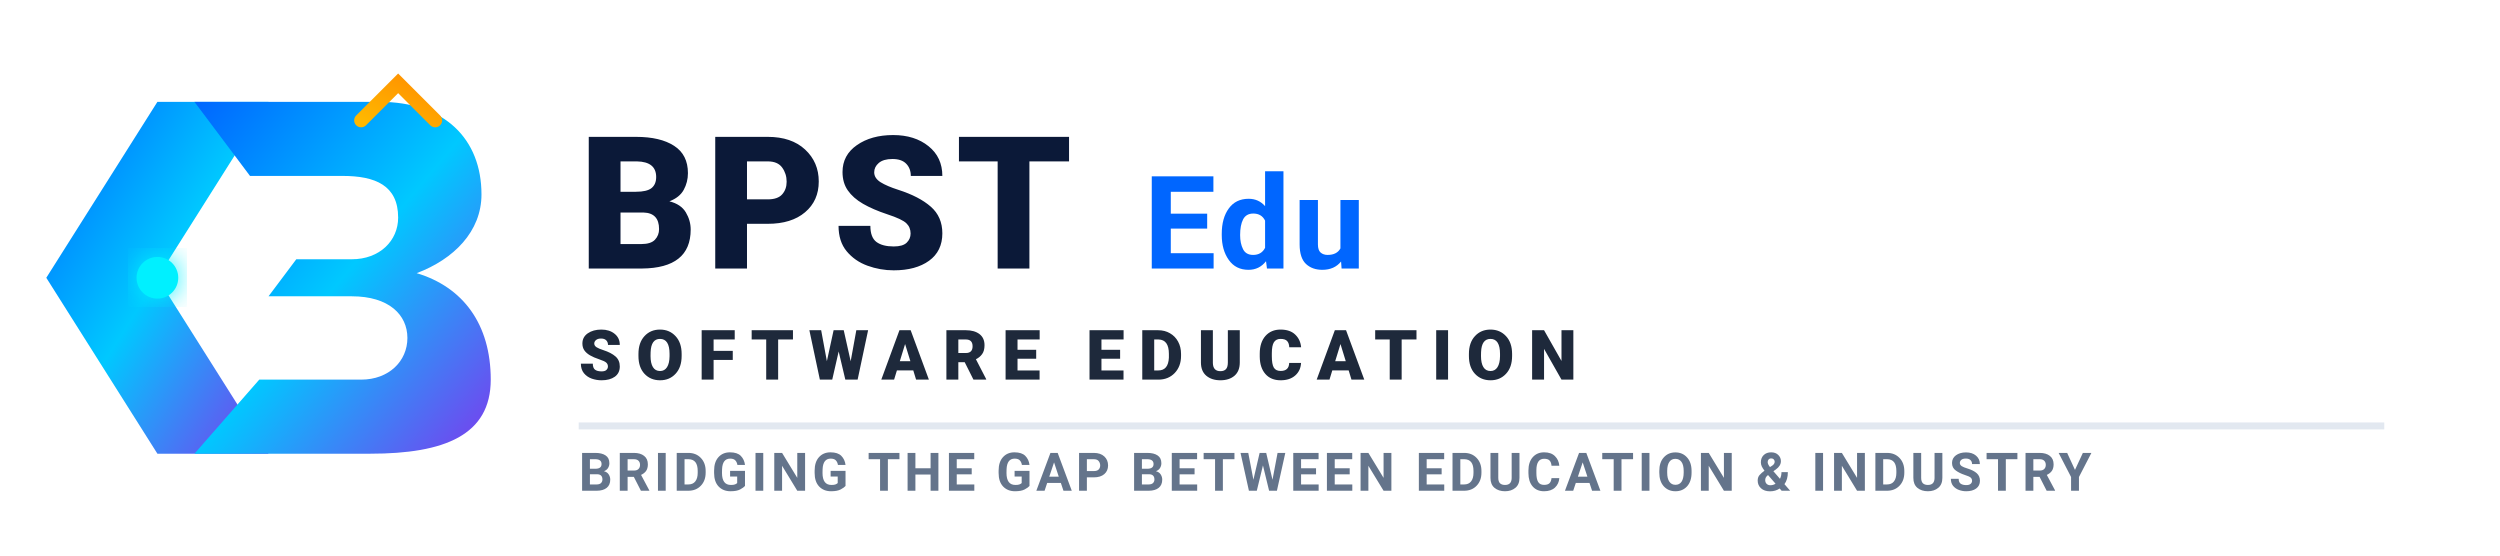
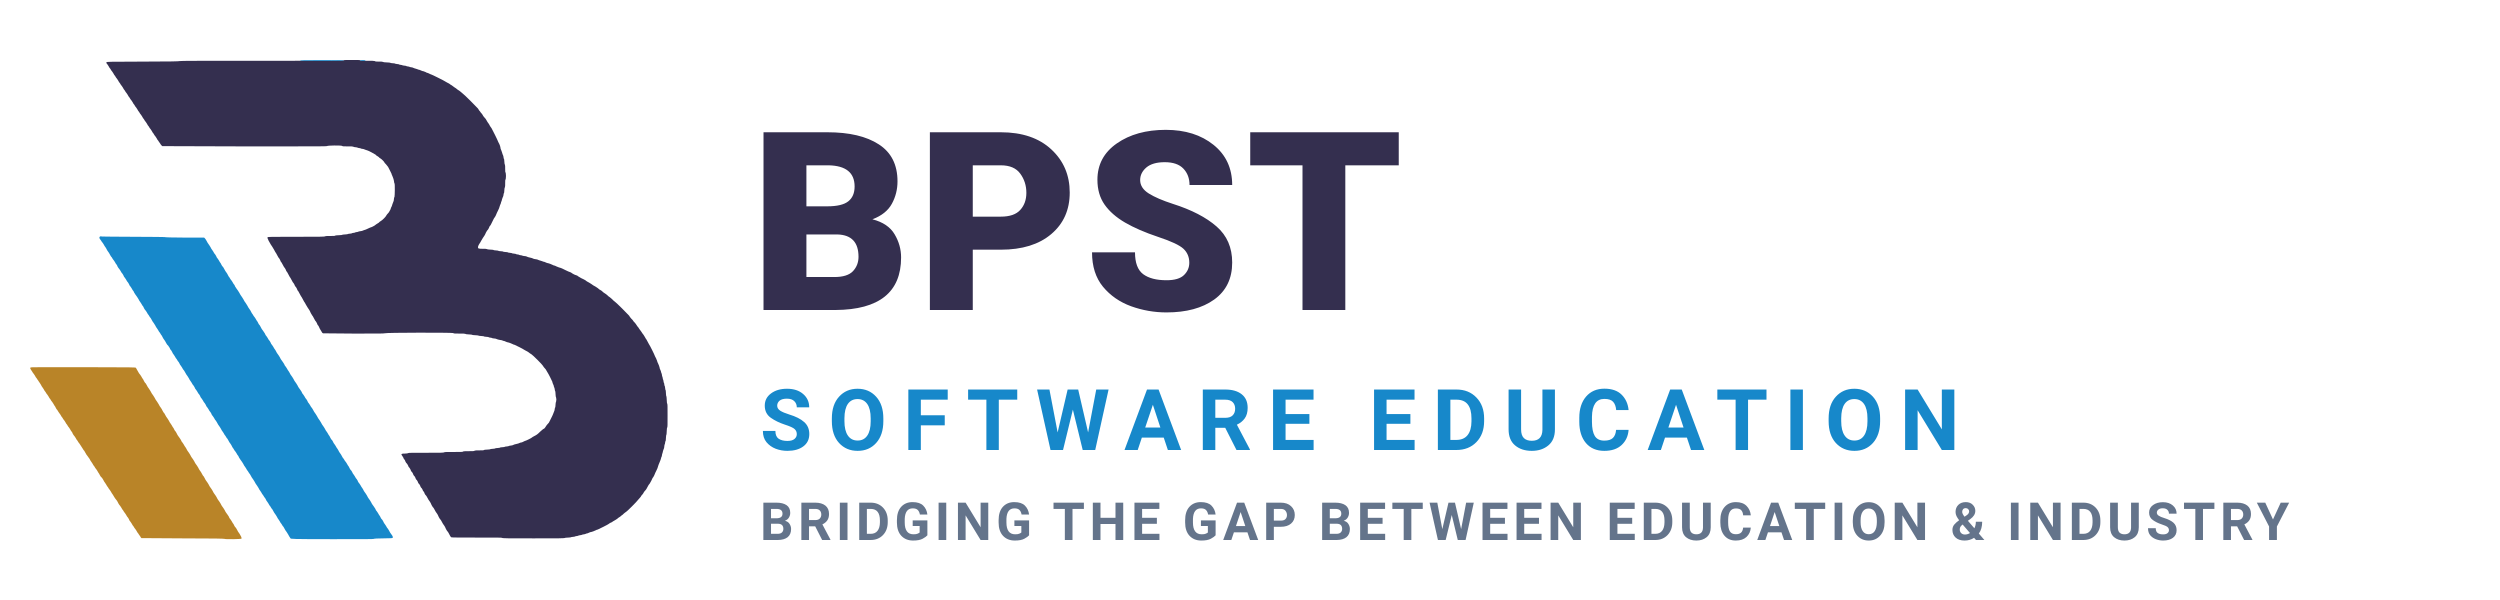
- <svg xmlns="http://www.w3.org/2000/svg" viewBox="0 0 540 120" width="100%" height="100%" aria-label="BPST Software Education Logo">
-   <defs>
-     <linearGradient id="bpstGrad" x1="0%" y1="0%" x2="100%" y2="100%">
-       <stop offset="0%" stop-color="#0066FF" />
-       <stop offset="50%" stop-color="#00C8FF" />
-       <stop offset="100%" stop-color="#7C3AED" />
-     </linearGradient>
-     <linearGradient id="accentGrad" x1="0%" y1="100%" x2="100%" y2="0%">
-       <stop offset="0%" stop-color="#FFB800" />
-       <stop offset="100%" stop-color="#FF9000" />
-     </linearGradient>
-     <filter id="subtleGlow" x="-20%" y="-20%" width="140%" height="140%">
-       <feGaussianBlur stdDeviation="3" result="blur" />
-       <feComposite in="SourceGraphic" in2="blur" operator="over" />
-     </filter>
-   </defs>
-   <g transform="translate(10, 12)">
-     <path d="M 0,48 L 24,10 L 48,10 L 24,48 L 48,86 L 24,86 Z" fill="url(#bpstGrad)" />
-     <path d="M 32,10 L 72,10 C 86,10 94,18 94,30 C 94,38 88,44 80,47 C 90,50 96,58 96,70 C 96,82 86,86 70,86 L 32,86 L 46,70 L 68,70 C 74,70 78,66 78,61 C 78,56 74,52 66,52 L 48,52 L 54,44 L 66,44 C 72,44 76,40 76,35 C 76,28 71,26 64,26 L 44,26 Z" fill="url(#bpstGrad)" />
-     <circle cx="24" cy="48" r="4.5" fill="#00F0FF" filter="url(#subtleGlow)" />
-     <path d="M 68,14 L 76,6 L 84,14" stroke="url(#accentGrad)" stroke-width="3" stroke-linecap="round" fill="none" />
+ <svg xmlns="http://www.w3.org/2000/svg" viewBox="0 0 500 120" role="img" aria-label="BPST Software Education">
+   <g transform="translate(6 12) scale(0.05333) translate(-87 0)">
+     <g transform="translate(0,1902) scale(1,-1)">
+       <path fill="#342f4f" d="M1264 1901 c-1 -2 -36 -2 -307 -2 -242 0 -305 0 -308 -1 -2 -1 -33 -2 -138 -2 -128 0 -136 -1 -137 -2 -1 -2 -1 -2 0 -4 0 -1 2 -3 3 -4 1 -2 3 -5 4 -6 1 -2 3 -5 4 -7 2 -2 4 -5 5 -7 1 -2 3 -5 5 -7 1 -2 3 -5 4 -6 1 -2 3 -5 4 -7 2 -2 4 -5 5 -7 1 -2 3 -5 5 -7 1 -2 3 -5 4 -6 1 -2 3 -5 4 -7 2 -2 4 -5 5 -7 1 -2 3 -5 5 -7 1 -2 3 -5 4 -6 1 -2 3 -5 4 -7 2 -2 4 -5 5 -7 1 -2 3 -5 5 -7 1 -2 3 -5 4 -6 1 -2 3 -5 4 -7 2 -2 4 -5 5 -7 1 -2 3 -5 5 -7 1 -2 3 -5 4 -6 1 -2 3 -5 4 -7 2 -2 4 -5 5 -7 1 -2 3 -5 5 -7 1 -2 3 -5 4 -6 1 -2 3 -5 4 -7 2 -2 4 -5 5 -7 1 -2 3 -5 5 -7 1 -2 3 -5 4 -6 1 -2 3 -5 4 -7 2 -2 4 -5 5 -7 1 -2 3 -5 5 -7 1 -2 3 -5 4 -6 1 -2 3 -5 4 -7 2 -2 4 -5 5 -7 1 -2 3 -5 5 -7 1 -2 3 -5 4 -6 1 -2 3 -5 4 -7 2 -2 4 -5 5 -7 1 -2 3 -5 5 -7 1 -2 3 -5 4 -6 1 -2 3 -5 4 -7 2 -2 4 -5 5 -7 2 -3 4 -6 5 -7 1 -2 3 -5 5 -7 l3 -3 307 -1 c272 0 307 0 310 1 4 3 53 3 57 1 2 -2 7 -2 21 -2 14 0 19 0 21 -1 1 -1 5 -2 8 -2 2 0 6 -1 7 -1 1 -1 4 -2 6 -2 2 0 5 -1 6 -1 1 -1 4 -2 6 -2 1 0 4 -1 6 -1 5 -2 10 -4 14 -5 5 -1 28 -14 31 -16 1 -2 4 -4 6 -5 2 -1 5 -3 6 -4 1 -2 4 -4 6 -5 4 -2 15 -13 15 -15 0 -1 3 -4 6 -7 3 -4 6 -8 8 -10 3 -6 13 -25 13 -26 0 -1 1 -5 3 -8 4 -10 5 -13 6 -19 0 -4 1 -7 2 -9 2 -3 1 -47 0 -50 -1 -1 -2 -5 -2 -7 0 -3 -1 -6 -1 -8 -2 -5 -4 -10 -5 -13 0 -2 -2 -6 -3 -9 -2 -3 -3 -6 -3 -7 0 -1 -1 -4 -7 -14 -2 -2 -4 -5 -7 -8 -2 -3 -4 -6 -4 -6 0 -2 -14 -16 -18 -18 -2 -1 -5 -3 -6 -4 -1 -2 -4 -4 -6 -5 -4 -2 -9 -6 -13 -9 -3 -2 -11 -6 -12 -6 -1 0 -6 -2 -10 -4 -5 -2 -10 -5 -11 -5 -4 -1 -9 -3 -14 -5 -2 0 -5 -1 -6 -1 -2 0 -5 -1 -6 -1 -1 -1 -4 -2 -6 -2 -2 0 -5 -1 -6 -1 -1 -1 -4 -2 -6 -2 -2 0 -5 -1 -6 -1 -1 -1 -5 -2 -7 -2 -3 0 -7 -1 -8 -1 -2 -1 -6 -2 -10 -2 -5 0 -9 -1 -11 -1 -2 -1 -6 -2 -13 -2 -8 0 -12 -1 -14 -1 -2 -2 -7 -2 -19 -2 -13 0 -18 0 -20 -1 -2 -2 -19 -2 -109 -2 -95 0 -106 0 -107 -2 -1 -1 -1 -3 4 -13 4 -6 7 -13 8 -14 4 -6 7 -10 12 -19 3 -5 5 -10 6 -11 1 0 3 -5 6 -10 3 -5 5 -10 6 -10 1 -1 3 -4 5 -8 1 -4 3 -7 4 -8 1 0 3 -5 6 -10 3 -5 5 -10 6 -10 1 -1 3 -4 5 -8 1 -4 3 -7 4 -8 1 0 3 -5 6 -10 3 -5 5 -10 6 -11 1 0 3 -5 6 -10 3 -5 5 -10 6 -10 1 -1 3 -4 5 -8 1 -4 3 -7 4 -7 1 -1 3 -4 5 -8 1 -4 3 -7 4 -8 1 0 3 -5 6 -10 3 -5 5 -10 6 -11 1 0 3 -5 6 -10 3 -5 5 -10 6 -11 1 0 3 -5 6 -10 5 -9 8 -13 12 -19 1 -1 4 -7 6 -12 3 -5 5 -9 6 -10 1 0 3 -5 6 -10 3 -5 5 -10 6 -10 1 -1 3 -4 5 -8 1 -4 3 -7 4 -8 1 0 4 -6 7 -13 4 -7 8 -14 9 -15 l3 -2 114 -1 c99 0 113 0 116 1 4 3 254 3 258 1 2 -2 7 -2 23 -2 15 0 20 0 22 -1 2 -1 6 -2 12 -2 6 0 10 -1 12 -1 2 -1 6 -2 12 -2 6 0 10 -1 12 -1 2 -1 6 -2 11 -2 4 0 8 -1 10 -1 1 -1 5 -2 9 -2 4 0 8 -1 9 -1 1 -1 4 -2 6 -2 2 0 5 -1 6 -1 1 -1 5 -2 7 -2 3 0 6 -1 8 -1 7 -3 11 -4 17 -5 3 0 7 -1 9 -2 2 -1 5 -2 7 -2 2 -1 5 -2 7 -3 2 -1 5 -2 7 -2 5 -1 9 -3 16 -6 3 -2 7 -3 8 -3 1 0 35 -17 35 -18 1 -1 4 -2 7 -4 4 -2 8 -4 9 -5 4 -3 9 -7 13 -9 4 -2 42 -40 42 -42 0 0 2 -3 4 -6 3 -3 5 -6 7 -8 4 -7 6 -10 7 -12 2 -2 17 -32 18 -35 0 -2 1 -5 2 -7 1 -2 2 -5 3 -7 0 -2 1 -5 2 -7 1 -2 2 -6 2 -8 0 -2 1 -5 2 -7 0 -1 1 -6 1 -11 0 -6 1 -10 2 -12 0 -1 1 -5 1 -7 0 -3 -1 -7 -1 -8 -1 -2 -2 -6 -2 -10 0 -5 -1 -9 -1 -11 -1 -1 -2 -4 -2 -6 0 -1 -1 -4 -1 -6 -2 -5 -4 -10 -5 -13 -1 -4 -13 -27 -16 -33 -2 -2 -5 -6 -8 -9 -2 -3 -5 -7 -6 -9 -1 -2 -3 -4 -5 -5 -2 0 -8 -6 -14 -11 -10 -10 -13 -12 -23 -17 -4 -2 -7 -4 -8 -5 0 -1 -22 -12 -24 -12 0 0 -4 -1 -7 -3 -3 -2 -7 -3 -7 -3 -1 0 -3 -1 -5 -1 -6 -3 -10 -4 -15 -5 -5 -1 -9 -2 -15 -5 -2 0 -5 -1 -6 -1 -2 0 -5 -1 -6 -1 -1 -1 -5 -2 -7 -2 -3 0 -7 -1 -8 -1 -1 -1 -5 -2 -9 -2 -4 0 -8 -1 -9 -1 -1 -1 -5 -2 -9 -2 -4 0 -8 -1 -9 -1 -1 -1 -5 -2 -9 -2 -4 0 -8 -1 -9 -1 -2 -1 -6 -2 -12 -2 -6 0 -10 -1 -12 -1 -2 -2 -7 -2 -18 -2 -11 0 -16 0 -18 -1 -2 -2 -7 -2 -22 -2 -16 0 -21 0 -23 -2 -2 -1 -9 -1 -34 -1 -26 0 -33 0 -35 -1 -2 -2 -13 -2 -67 -2 -55 0 -66 0 -68 -1 -2 -1 -6 -2 -13 -2 -11 0 -13 -1 -13 -4 0 -1 1 -2 2 -3 0 -1 3 -4 5 -8 1 -4 3 -7 4 -7 1 -1 3 -4 4 -8 2 -4 4 -7 5 -7 1 -1 3 -4 5 -8 1 -4 3 -7 4 -7 1 -1 3 -4 5 -8 1 -4 3 -7 4 -8 1 0 3 -3 5 -7 1 -4 3 -7 4 -8 1 0 3 -3 5 -7 1 -4 3 -7 4 -8 1 0 3 -3 5 -7 1 -4 3 -7 4 -8 1 0 3 -3 5 -7 1 -4 3 -7 4 -8 1 0 3 -3 5 -7 1 -4 3 -7 4 -7 1 -1 3 -4 4 -8 2 -4 4 -7 5 -7 1 -1 3 -4 5 -8 3 -6 6 -11 10 -16 1 -1 4 -7 6 -12 3 -5 5 -9 6 -9 1 -1 3 -4 5 -8 3 -6 6 -11 10 -16 1 -1 4 -7 6 -12 3 -5 5 -9 6 -9 1 -1 3 -4 5 -8 3 -6 6 -11 10 -16 1 -1 4 -7 6 -12 3 -5 5 -9 6 -9 1 -1 3 -4 5 -8 3 -7 7 -13 9 -14 1 -1 43 -1 95 -1 78 0 93 0 95 -1 2 -2 20 -2 119 -2 98 0 116 0 118 2 2 0 6 1 12 1 6 0 10 1 12 2 1 0 5 1 8 1 2 0 6 1 7 2 1 0 4 1 6 1 2 0 5 1 6 2 1 0 4 1 6 1 2 0 4 1 5 1 2 1 5 2 7 2 2 0 6 1 8 2 2 1 5 2 7 2 2 1 5 2 7 3 2 1 5 2 7 2 5 1 9 3 16 6 3 2 7 3 8 3 1 0 41 20 41 21 1 1 4 3 8 5 4 1 7 3 7 4 1 1 4 2 7 4 4 2 8 5 11 7 2 2 4 4 5 4 0 0 3 2 6 4 3 3 6 5 6 5 1 0 4 3 7 6 4 3 7 6 8 6 2 0 43 41 45 45 1 1 4 5 7 8 3 3 5 6 5 7 0 0 2 3 5 6 2 3 4 5 4 6 0 1 2 3 4 6 6 6 8 10 12 18 2 4 4 7 5 8 1 0 4 6 8 13 3 7 6 13 7 13 1 1 6 11 6 12 0 1 3 7 6 13 3 6 6 13 6 15 1 4 3 9 6 16 3 7 5 12 6 17 0 1 1 4 2 5 0 1 1 3 1 5 0 2 1 4 1 5 1 2 2 5 2 7 1 4 2 8 5 15 0 2 1 5 1 8 0 2 1 6 2 7 0 1 1 4 1 6 0 2 1 5 2 6 0 2 1 6 1 12 0 6 1 10 2 12 0 2 1 6 1 14 0 7 1 11 2 13 1 2 1 10 1 44 0 33 0 41 -1 43 -1 2 -2 6 -2 14 0 7 -1 11 -1 13 -1 2 -2 6 -2 12 0 6 -1 10 -1 12 -1 1 -2 5 -2 8 0 2 -1 6 -1 7 -1 1 -2 4 -2 6 0 2 -1 5 -1 6 -1 1 -2 4 -2 6 0 2 -1 5 -1 6 -1 1 -2 4 -2 6 0 2 -1 4 -1 5 -1 2 -2 5 -2 7 0 2 -1 6 -2 8 -1 2 -2 5 -2 7 -1 2 -2 5 -3 7 -1 2 -2 5 -2 7 -1 5 -3 9 -6 16 -2 3 -3 7 -3 8 0 0 -2 5 -4 10 -3 5 -5 10 -5 10 0 2 -20 42 -21 42 -1 1 -3 6 -6 11 -3 5 -5 10 -6 10 -1 1 -2 4 -4 7 -2 4 -5 8 -7 11 -2 2 -4 5 -5 7 -1 1 -3 5 -5 7 -2 2 -4 6 -5 7 -1 2 -3 5 -6 8 -2 3 -4 6 -4 6 0 1 -3 4 -6 8 -3 3 -6 6 -6 7 0 1 -3 4 -7 8 -4 4 -7 9 -8 11 -2 3 -52 53 -54 53 -1 0 -5 4 -10 9 -6 5 -10 9 -11 9 -1 0 -4 3 -7 6 -4 3 -7 6 -8 6 0 0 -3 2 -6 4 -3 3 -6 5 -8 7 -8 4 -10 6 -13 9 -2 1 -6 4 -9 6 -6 3 -11 6 -16 10 -1 1 -5 3 -8 5 -6 3 -11 6 -16 10 -1 1 -8 4 -14 7 -6 4 -13 7 -14 9 -2 1 -4 2 -5 2 -3 0 -16 7 -19 10 -2 1 -4 2 -5 2 -1 0 -8 3 -16 7 -8 4 -16 8 -17 8 -5 1 -10 3 -17 6 -3 2 -7 3 -7 3 -1 0 -5 1 -8 3 -7 3 -11 5 -16 6 -2 0 -5 1 -7 2 -2 1 -5 2 -7 3 -2 0 -5 1 -7 2 -2 1 -5 2 -6 2 -4 1 -10 3 -14 5 -2 0 -4 1 -6 1 -2 0 -4 1 -6 1 -6 3 -10 4 -15 5 -5 1 -9 2 -15 5 -2 0 -5 1 -8 1 -2 0 -6 1 -7 2 -1 0 -4 1 -6 1 -2 0 -5 1 -6 2 -1 0 -4 1 -6 1 -2 0 -5 1 -6 2 -1 0 -5 1 -7 1 -3 0 -7 1 -8 2 -1 0 -5 1 -7 1 -3 0 -7 1 -8 2 -1 0 -5 1 -9 1 -4 0 -8 1 -9 2 -1 0 -5 1 -9 1 -4 0 -8 1 -9 2 -1 0 -5 1 -9 1 -4 0 -8 1 -9 2 -2 0 -6 1 -12 1 -6 0 -10 1 -12 2 -2 1 -6 1 -16 1 -15 0 -17 1 -17 6 0 3 4 12 6 14 1 0 3 5 6 10 5 9 8 13 12 19 1 1 4 7 6 12 3 5 5 9 6 9 1 1 3 4 5 8 1 4 3 7 4 8 1 0 5 7 9 16 4 9 8 16 9 16 1 1 6 11 6 12 0 1 3 7 6 13 3 6 6 13 6 15 0 1 1 4 2 6 1 2 2 5 3 7 0 2 1 5 2 7 1 2 2 5 2 7 1 3 3 9 5 13 0 2 1 5 1 6 0 2 1 5 2 6 0 2 1 6 1 11 0 4 1 8 2 10 1 2 1 6 1 15 0 9 0 13 2 15 0 2 1 6 1 12 0 6 -1 10 -1 12 -2 2 -2 6 -2 15 0 9 0 13 -1 15 -1 2 -2 6 -2 11 0 4 -1 8 -1 10 -1 1 -2 4 -2 6 0 1 -1 4 -1 6 -2 4 -4 10 -5 14 -1 3 -3 9 -5 13 0 2 -1 4 -1 6 0 2 -2 7 -4 12 -3 5 -5 10 -5 10 0 2 -22 46 -24 49 -4 5 -7 10 -10 16 -2 3 -4 6 -5 7 -1 2 -3 5 -7 12 -2 2 -4 5 -7 8 -2 3 -4 5 -4 6 0 1 -2 3 -4 6 -3 3 -5 6 -5 6 0 1 -2 3 -4 5 -2 3 -4 6 -5 8 -2 3 -55 56 -57 56 0 0 -4 3 -7 6 -4 3 -7 6 -8 6 0 0 -3 2 -6 4 -3 3 -6 5 -8 6 -1 1 -5 3 -7 5 -2 2 -6 4 -7 5 -2 1 -4 2 -6 4 -1 1 -5 3 -9 5 -3 2 -6 3 -7 4 0 1 -52 27 -54 27 0 0 -4 1 -7 3 -3 2 -7 3 -8 3 0 0 -3 1 -6 3 -3 1 -7 3 -8 3 -2 0 -5 1 -7 2 -2 1 -5 2 -7 3 -2 0 -5 1 -7 2 -2 1 -5 2 -6 2 -4 1 -10 3 -14 5 -2 0 -5 1 -6 1 -2 0 -5 1 -6 2 -1 0 -4 1 -6 1 -2 0 -5 1 -6 2 -1 0 -5 1 -7 1 -3 0 -7 1 -8 2 -1 0 -4 1 -6 1 -2 0 -5 1 -6 2 -1 0 -5 1 -7 1 -3 0 -7 1 -8 2 -1 0 -5 1 -9 1 -4 0 -8 1 -9 2 -2 0 -6 1 -13 1 -8 0 -12 1 -14 2 -2 1 -6 1 -15 1 -8 0 -13 0 -15 2 -3 1 -9 1 -29 1 -21 0 -25 0 -26 2 -1 1 -6 1 -30 1 -25 0 -30 0 -31 -1z" />
+       <path fill="#1788ca" d="M1100 1901 c1 -2 11 -2 82 -2 71 0 81 0 82 2 1 1 -8 1 -82 1 -74 0 -83 0 -82 -1z M1325 1901 c1 -2 3 -2 10 -2 7 0 9 0 10 2 1 1 0 1 -10 1 -10 0 -11 0 -10 -1z M350 1240 c-3 -1 -4 -5 -1 -9 1 -2 4 -5 5 -7 1 -2 3 -5 5 -7 1 -2 3 -5 4 -6 1 -2 3 -5 4 -7 2 -2 4 -6 6 -9 2 -4 4 -8 5 -9 4 -5 7 -10 10 -16 2 -4 4 -7 5 -7 1 -1 2 -3 3 -5 1 -2 3 -5 5 -7 1 -2 3 -5 4 -6 1 -2 3 -5 4 -7 2 -2 5 -6 6 -10 2 -4 5 -8 7 -10 1 -2 3 -5 4 -6 1 -2 3 -5 4 -7 2 -2 5 -6 7 -10 1 -4 4 -8 6 -10 1 -2 3 -5 4 -6 1 -2 3 -5 4 -7 2 -2 5 -6 7 -10 1 -4 4 -8 6 -10 1 -2 3 -5 4 -6 1 -2 3 -5 4 -7 2 -2 5 -6 6 -10 4 -6 7 -11 11 -16 1 -1 3 -5 5 -8 2 -4 4 -8 6 -10 1 -2 3 -5 4 -6 1 -2 3 -5 4 -7 2 -2 5 -6 6 -10 2 -4 5 -8 7 -10 1 -2 3 -5 4 -6 1 -2 3 -5 4 -7 2 -2 4 -5 5 -7 1 -2 2 -4 3 -5 1 0 3 -3 5 -7 3 -6 6 -11 10 -16 1 -1 3 -5 5 -8 2 -4 4 -8 6 -10 1 -2 3 -5 4 -6 1 -2 3 -5 4 -7 2 -2 4 -5 5 -7 1 -2 2 -4 3 -5 1 0 2 -3 4 -6 2 -4 4 -8 5 -9 4 -5 7 -10 10 -16 2 -4 5 -8 7 -9 1 -1 4 -6 6 -9 1 -4 3 -7 4 -7 1 -1 3 -4 5 -8 1 -3 4 -8 6 -10 1 -2 3 -5 4 -6 1 -2 3 -5 4 -7 2 -2 4 -5 5 -7 1 -2 2 -4 3 -5 1 0 3 -3 5 -7 1 -3 4 -8 6 -10 1 -2 3 -5 4 -6 1 -2 3 -5 4 -7 2 -2 5 -6 7 -10 3 -6 6 -11 10 -16 1 -1 3 -5 5 -8 2 -4 4 -8 6 -10 1 -2 3 -5 4 -6 1 -2 3 -5 4 -7 2 -2 5 -6 7 -10 1 -4 4 -8 6 -10 1 -2 3 -5 4 -6 1 -2 3 -5 4 -7 2 -2 5 -6 7 -10 1 -4 4 -8 6 -10 1 -2 3 -5 4 -6 1 -2 3 -5 4 -7 2 -2 5 -6 7 -10 1 -4 4 -8 6 -10 1 -2 3 -5 4 -6 1 -2 3 -5 4 -7 2 -2 5 -6 7 -10 1 -4 4 -8 6 -10 1 -2 3 -5 4 -6 1 -2 3 -5 4 -7 2 -2 5 -6 7 -10 3 -6 6 -11 10 -16 1 -1 3 -5 5 -8 2 -4 4 -8 6 -10 1 -2 3 -5 4 -6 1 -2 3 -5 4 -7 2 -2 4 -5 5 -7 1 -2 2 -4 3 -5 1 0 3 -3 5 -7 3 -6 6 -11 10 -16 1 -1 3 -5 5 -9 2 -3 3 -6 4 -6 1 -1 2 -3 3 -5 1 -2 3 -5 5 -7 1 -2 3 -5 4 -6 1 -2 3 -5 4 -7 2 -2 5 -6 6 -10 4 -6 7 -11 11 -16 1 -1 3 -5 5 -8 2 -4 4 -8 6 -10 1 -2 3 -5 4 -6 1 -2 3 -5 4 -7 2 -2 4 -5 5 -7 1 -2 2 -4 3 -5 1 0 3 -3 5 -7 3 -6 6 -11 10 -16 1 -1 3 -5 5 -8 3 -6 6 -11 10 -16 1 -1 3 -5 5 -8 2 -4 4 -8 6 -10 1 -2 3 -5 4 -6 1 -2 3 -5 4 -7 2 -2 4 -5 5 -7 1 -2 2 -4 3 -5 1 0 3 -3 5 -7 1 -3 4 -8 6 -10 1 -2 3 -5 4 -6 1 -2 3 -5 4 -7 2 -2 4 -5 5 -7 1 -2 2 -4 3 -5 1 0 3 -3 5 -7 3 -6 6 -11 10 -16 1 -1 3 -5 5 -8 2 -4 4 -8 6 -10 1 -2 3 -5 4 -6 1 -2 3 -5 4 -7 2 -2 4 -5 5 -7 1 -2 2 -4 3 -5 1 0 3 -3 5 -7 3 -6 6 -11 10 -16 1 -1 3 -5 5 -8 3 -6 5 -9 9 -15 2 -2 3 -3 156 -3 122 0 155 0 156 1 2 1 12 2 36 2 31 0 34 1 35 2 2 2 0 7 -4 12 -4 5 -7 10 -10 16 -2 4 -5 8 -7 10 -1 2 -3 5 -4 7 -1 1 -3 4 -4 6 -2 2 -5 7 -6 10 -2 4 -4 7 -5 8 -1 0 -3 3 -5 7 -1 3 -4 8 -6 10 -1 2 -3 5 -4 7 -1 1 -3 4 -4 6 -2 2 -5 6 -6 10 -4 6 -7 11 -11 16 -1 1 -3 5 -5 9 -3 5 -6 10 -10 15 -1 1 -3 5 -5 9 -3 5 -6 10 -10 15 -1 1 -3 5 -5 9 -2 3 -4 7 -6 9 -1 2 -3 5 -4 7 -1 1 -3 4 -4 6 -2 2 -5 6 -6 10 -2 4 -5 8 -7 10 -1 2 -3 5 -4 7 -1 1 -3 4 -4 6 -2 2 -5 7 -6 10 -2 4 -4 7 -5 7 -1 1 -3 4 -5 8 -1 3 -4 8 -6 10 -1 2 -3 5 -4 7 -1 1 -3 4 -4 6 -2 2 -4 5 -5 7 -1 2 -2 4 -3 5 -1 0 -3 3 -5 7 -3 6 -6 11 -10 16 -1 1 -3 5 -5 9 -2 3 -4 7 -6 9 -1 2 -3 5 -4 7 -1 1 -3 4 -4 6 -2 2 -5 7 -6 10 -2 4 -4 7 -5 7 -1 1 -3 4 -5 8 -1 3 -4 8 -6 10 -1 2 -3 5 -4 7 -1 1 -3 4 -4 6 -2 2 -4 6 -6 10 -2 3 -4 7 -5 8 -4 5 -7 10 -10 16 -2 3 -4 7 -5 8 -4 5 -7 10 -10 16 -2 3 -4 7 -5 8 -4 5 -7 10 -10 16 -2 4 -5 8 -7 10 -1 2 -3 5 -4 7 -1 1 -3 4 -4 6 -2 2 -5 6 -6 10 -2 4 -5 8 -7 10 -1 2 -3 5 -4 7 -1 1 -3 4 -4 6 -2 2 -5 6 -6 10 -4 6 -7 11 -11 16 -1 1 -3 5 -5 9 -3 5 -6 10 -10 15 -1 1 -3 5 -5 9 -3 5 -6 10 -10 15 -1 1 -3 5 -5 9 -2 3 -4 7 -6 9 -1 2 -3 5 -4 7 -1 1 -3 4 -4 6 -2 2 -5 6 -6 10 -4 6 -7 11 -11 16 -1 1 -3 5 -5 9 -3 5 -6 10 -10 15 -1 1 -3 5 -5 9 -2 3 -4 7 -6 9 -1 2 -3 5 -4 7 -1 1 -3 4 -4 6 -2 2 -5 6 -6 10 -2 4 -5 8 -7 10 -1 2 -3 5 -4 7 -1 1 -3 4 -4 6 -2 2 -5 6 -6 10 -4 6 -7 11 -11 16 -1 1 -3 5 -5 9 -2 3 -3 6 -4 7 -1 0 -3 3 -5 7 -1 3 -4 8 -6 10 -1 2 -3 5 -4 7 -1 1 -3 4 -4 6 -2 2 -4 5 -5 7 -1 2 -2 4 -3 5 -1 0 -2 3 -4 6 -2 4 -4 8 -5 9 -4 5 -7 10 -10 16 -2 3 -4 7 -5 8 -4 5 -7 10 -10 16 -2 3 -4 7 -5 8 -4 5 -7 10 -10 16 -2 3 -4 7 -5 8 -4 5 -7 10 -11 16 -1 4 -4 8 -6 10 -1 2 -3 5 -4 7 -1 1 -3 4 -4 6 -2 2 -4 5 -5 7 -1 2 -2 4 -3 5 -1 0 -2 3 -4 6 -2 4 -4 8 -5 9 -4 5 -7 10 -10 16 -2 4 -4 7 -5 8 -1 0 -3 3 -5 7 -1 3 -4 8 -6 10 -1 2 -3 5 -4 7 -1 1 -3 4 -4 6 -2 2 -5 6 -6 10 -2 4 -5 8 -7 10 -1 2 -3 5 -4 7 -1 1 -3 4 -4 6 -2 2 -4 6 -6 10 -2 3 -4 7 -5 8 -4 5 -7 10 -10 16 -2 4 -5 8 -6 9 l-3 3 -74 0 c-46 0 -74 1 -75 2 -1 0 -42 1 -115 1 -63 0 -117 1 -119 1 -2 1 -6 1 -7 0z" />
+       <path fill="#b98428" d="M89 749 c-1 -1 -1 -3 -1 -4 1 -2 2 -4 8 -13 1 -2 3 -5 5 -7 1 -2 3 -5 4 -6 1 -2 3 -5 4 -7 2 -2 4 -5 5 -7 2 -3 4 -6 5 -7 1 -2 2 -4 4 -6 1 -1 3 -5 5 -8 2 -4 4 -8 6 -10 1 -2 3 -5 4 -6 1 -2 3 -5 4 -7 2 -2 4 -5 5 -7 1 -2 3 -5 5 -7 1 -2 3 -5 4 -6 1 -2 3 -5 4 -7 2 -2 4 -5 5 -7 1 -2 3 -5 5 -7 1 -2 3 -5 4 -6 1 -2 3 -5 4 -7 2 -2 5 -7 6 -10 2 -4 4 -7 5 -7 1 -1 2 -3 3 -5 2 -3 3 -5 9 -13 1 -2 3 -5 4 -7 2 -2 4 -5 5 -7 1 -2 3 -5 5 -7 1 -2 3 -5 4 -6 1 -2 3 -5 4 -7 2 -2 4 -5 5 -7 1 -2 3 -5 5 -7 1 -2 3 -5 4 -6 1 -2 3 -5 4 -7 2 -2 5 -6 6 -10 2 -4 5 -8 7 -10 1 -2 3 -5 4 -6 1 -2 3 -5 4 -7 2 -2 4 -5 5 -7 1 -2 3 -5 5 -7 1 -2 3 -5 4 -6 6 -9 7 -11 9 -14 1 -2 2 -4 3 -5 1 0 3 -3 5 -7 4 -8 7 -12 11 -17 2 -3 5 -7 7 -10 2 -4 4 -8 6 -10 1 -2 3 -5 4 -6 1 -2 3 -5 4 -7 2 -2 4 -5 5 -7 1 -2 3 -5 5 -7 1 -2 3 -5 4 -6 1 -2 3 -5 4 -7 2 -2 4 -6 6 -10 2 -4 5 -8 7 -9 1 -1 4 -5 6 -9 2 -4 4 -8 6 -10 1 -2 3 -5 4 -6 1 -2 3 -5 4 -7 2 -2 4 -5 5 -7 1 -2 3 -5 5 -7 1 -2 3 -5 4 -6 1 -2 3 -5 4 -7 2 -2 4 -6 6 -9 2 -4 5 -8 7 -11 4 -5 7 -8 11 -17 2 -4 5 -8 7 -10 1 -2 3 -5 4 -6 1 -2 3 -5 4 -7 2 -2 4 -5 5 -7 1 -2 3 -5 5 -7 1 -2 3 -5 4 -6 1 -2 3 -5 4 -7 2 -2 5 -6 7 -10 1 -4 4 -8 6 -10 1 -2 3 -5 4 -6 1 -2 3 -5 4 -7 2 -2 4 -5 5 -7 1 -2 3 -5 5 -7 1 -2 3 -5 4 -6 1 -2 3 -5 4 -7 2 -2 4 -5 5 -7 2 -3 4 -6 5 -7 1 -2 2 -4 3 -5 l2 -2 155 -1 c122 0 155 -1 157 -2 4 -2 62 -1 63 1 2 2 -3 12 -7 18 -4 5 -7 10 -10 16 -2 4 -4 7 -5 8 -1 0 -3 3 -5 7 -1 3 -4 8 -6 10 -1 2 -3 5 -4 7 -1 1 -3 4 -4 6 -2 2 -5 6 -6 10 -4 6 -7 11 -11 16 -1 1 -3 5 -5 9 -3 5 -6 10 -10 15 -1 1 -3 5 -5 9 -3 5 -6 10 -10 15 -1 1 -3 5 -5 9 -3 5 -6 10 -10 15 -1 1 -3 5 -5 9 -3 5 -6 10 -10 15 -1 1 -3 5 -5 9 -3 5 -6 10 -10 15 -1 1 -3 5 -5 9 -2 3 -3 6 -4 7 -1 0 -3 3 -5 7 -3 6 -6 11 -10 16 -1 1 -3 5 -5 9 -3 5 -6 10 -10 15 -1 1 -3 5 -5 9 -3 5 -6 10 -10 15 -1 1 -3 5 -5 9 -3 5 -6 10 -10 15 -1 1 -3 5 -5 9 -2 3 -4 7 -6 9 -1 2 -3 5 -4 7 -1 1 -3 4 -4 6 -2 2 -5 6 -6 10 -4 6 -7 11 -11 16 -1 1 -3 5 -5 9 -2 3 -3 6 -4 7 -1 0 -3 3 -5 7 -1 3 -4 8 -6 10 -1 2 -3 5 -4 7 -1 1 -3 4 -4 6 -2 2 -4 6 -6 10 -2 3 -4 7 -5 8 -4 5 -7 10 -10 16 -2 4 -4 7 -5 7 -1 1 -2 4 -4 7 -2 4 -4 8 -5 9 -4 5 -7 10 -10 16 -2 3 -4 7 -5 8 -4 5 -7 10 -10 16 -2 3 -4 7 -5 8 -4 5 -7 10 -10 16 -2 3 -4 7 -5 8 -4 5 -7 10 -10 16 -2 4 -4 7 -5 7 -1 1 -3 4 -5 8 -1 3 -4 8 -6 10 -1 2 -3 5 -4 7 -1 1 -3 4 -4 6 -2 2 -5 6 -7 10 -3 6 -5 9 -9 16 -2 1 -3 2 -198 2 -173 0 -196 0 -197 -1z" />
+     </g>
  </g>
-   <g transform="translate(125, 20)">
-     <text x="0" y="38" font-family="'Plus Jakarta Sans', -apple-system, BlinkMacSystemFont, 'Segoe UI', Roboto, sans-serif" font-weight="900" font-size="40" letter-spacing="1.5" fill="#0B1938">BPST</text>
-     <text x="122" y="38" font-family="'Plus Jakarta Sans', -apple-system, BlinkMacSystemFont, 'Segoe UI', Roboto, sans-serif" font-weight="700" font-size="28" letter-spacing="0.5" fill="#0066FF">Edu</text>
-     <text x="0" y="62" font-family="'Plus Jakarta Sans', -apple-system, BlinkMacSystemFont, 'Segoe UI', Roboto, sans-serif" font-weight="800" font-size="15" letter-spacing="3" fill="#1E293B">SOFTWARE EDUCATION</text>
-     <line x1="0" y1="72" x2="390" y2="72" stroke="#E2E8F0" stroke-width="1.5" />
-     <line x1="0" y1="72" x2="90" y2="72" stroke="url(#bpstGrad)" stroke-width="2.5" />
-     <text x="0" y="86" font-family="'Plus Jakarta Sans', -apple-system, BlinkMacSystemFont, 'Segoe UI', Roboto, sans-serif" font-weight="600" font-size="11.5" letter-spacing="0.8" fill="#64748B">BRIDGING THE GAP BETWEEN EDUCATION &amp; INDUSTRY</text>
+   <g font-family="'Plus Jakarta Sans', -apple-system, BlinkMacSystemFont, 'Segoe UI', Roboto, Arial, sans-serif">
+     <text x="150" y="62" font-size="50" font-weight="800" letter-spacing="1" fill="#342f4f">BPST</text>
+     <text x="152" y="90" font-size="17" font-weight="700" letter-spacing="3.2" fill="#1788ca">SOFTWARE EDUCATION</text>
+     <text x="152" y="108" font-size="10.5" font-weight="600" letter-spacing="0.9" fill="#64748b">BRIDGING THE GAP BETWEEN EDUCATION &amp; INDUSTRY</text>
  </g>
</svg>
